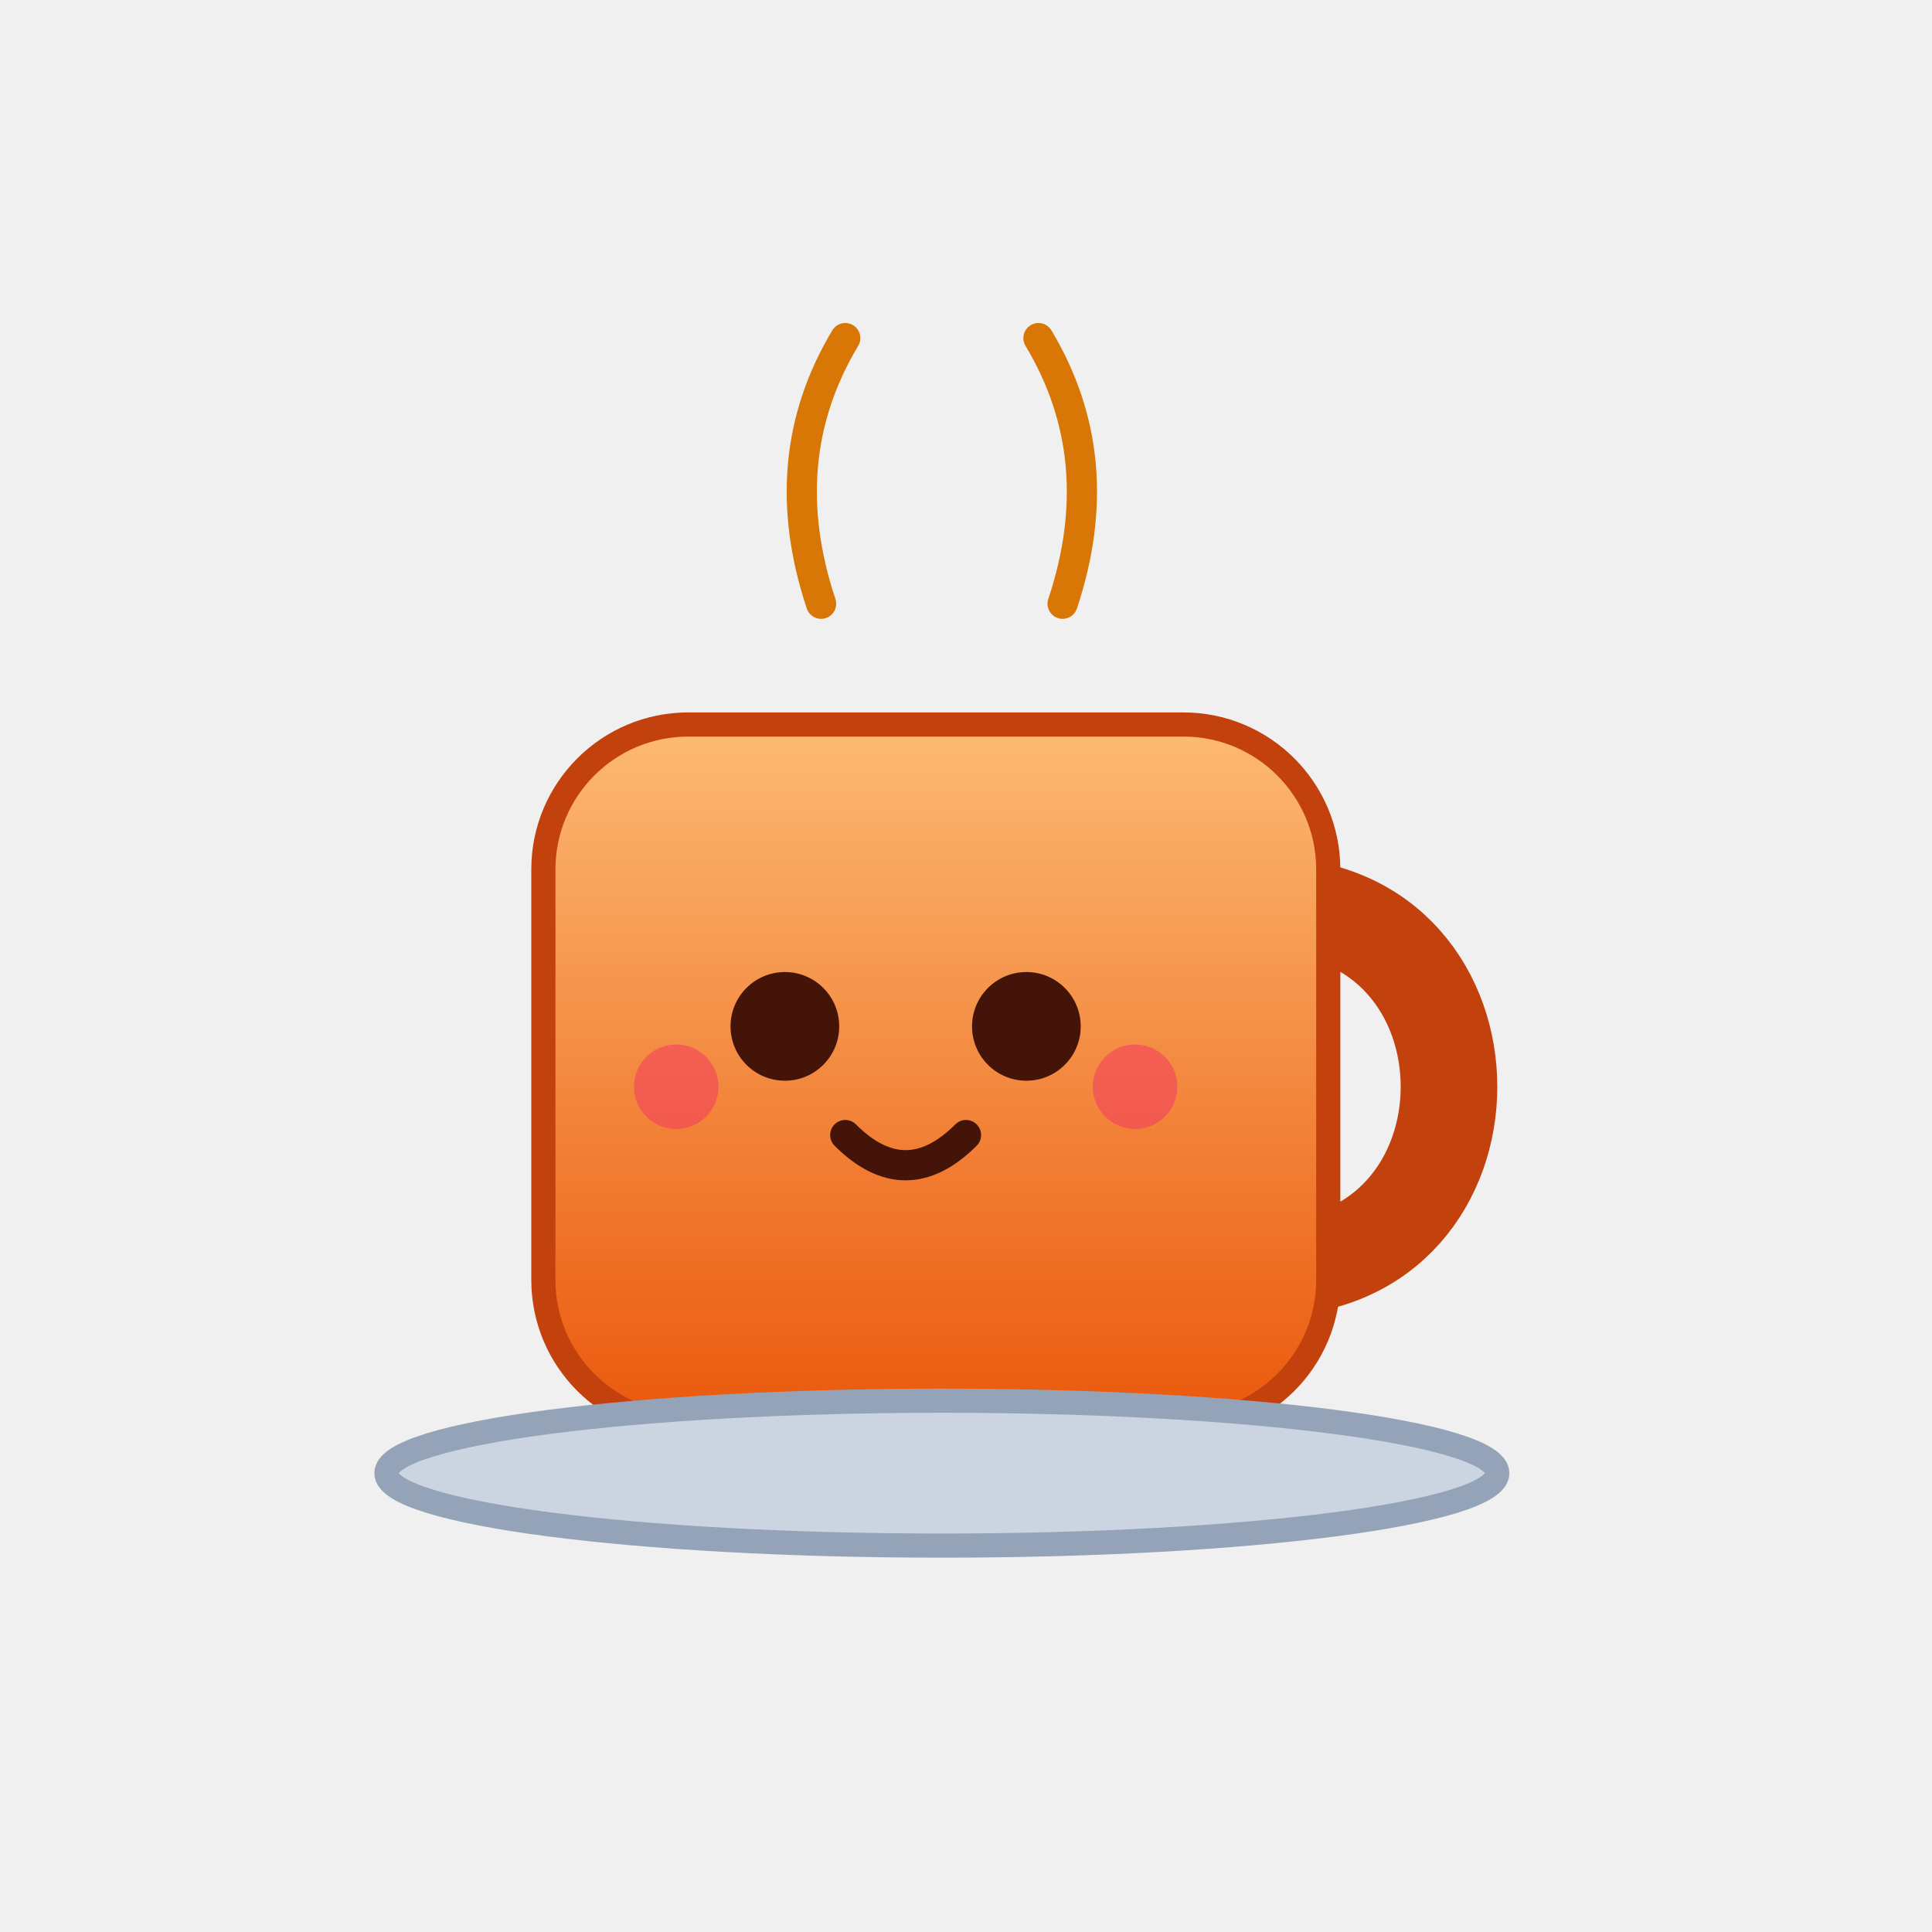
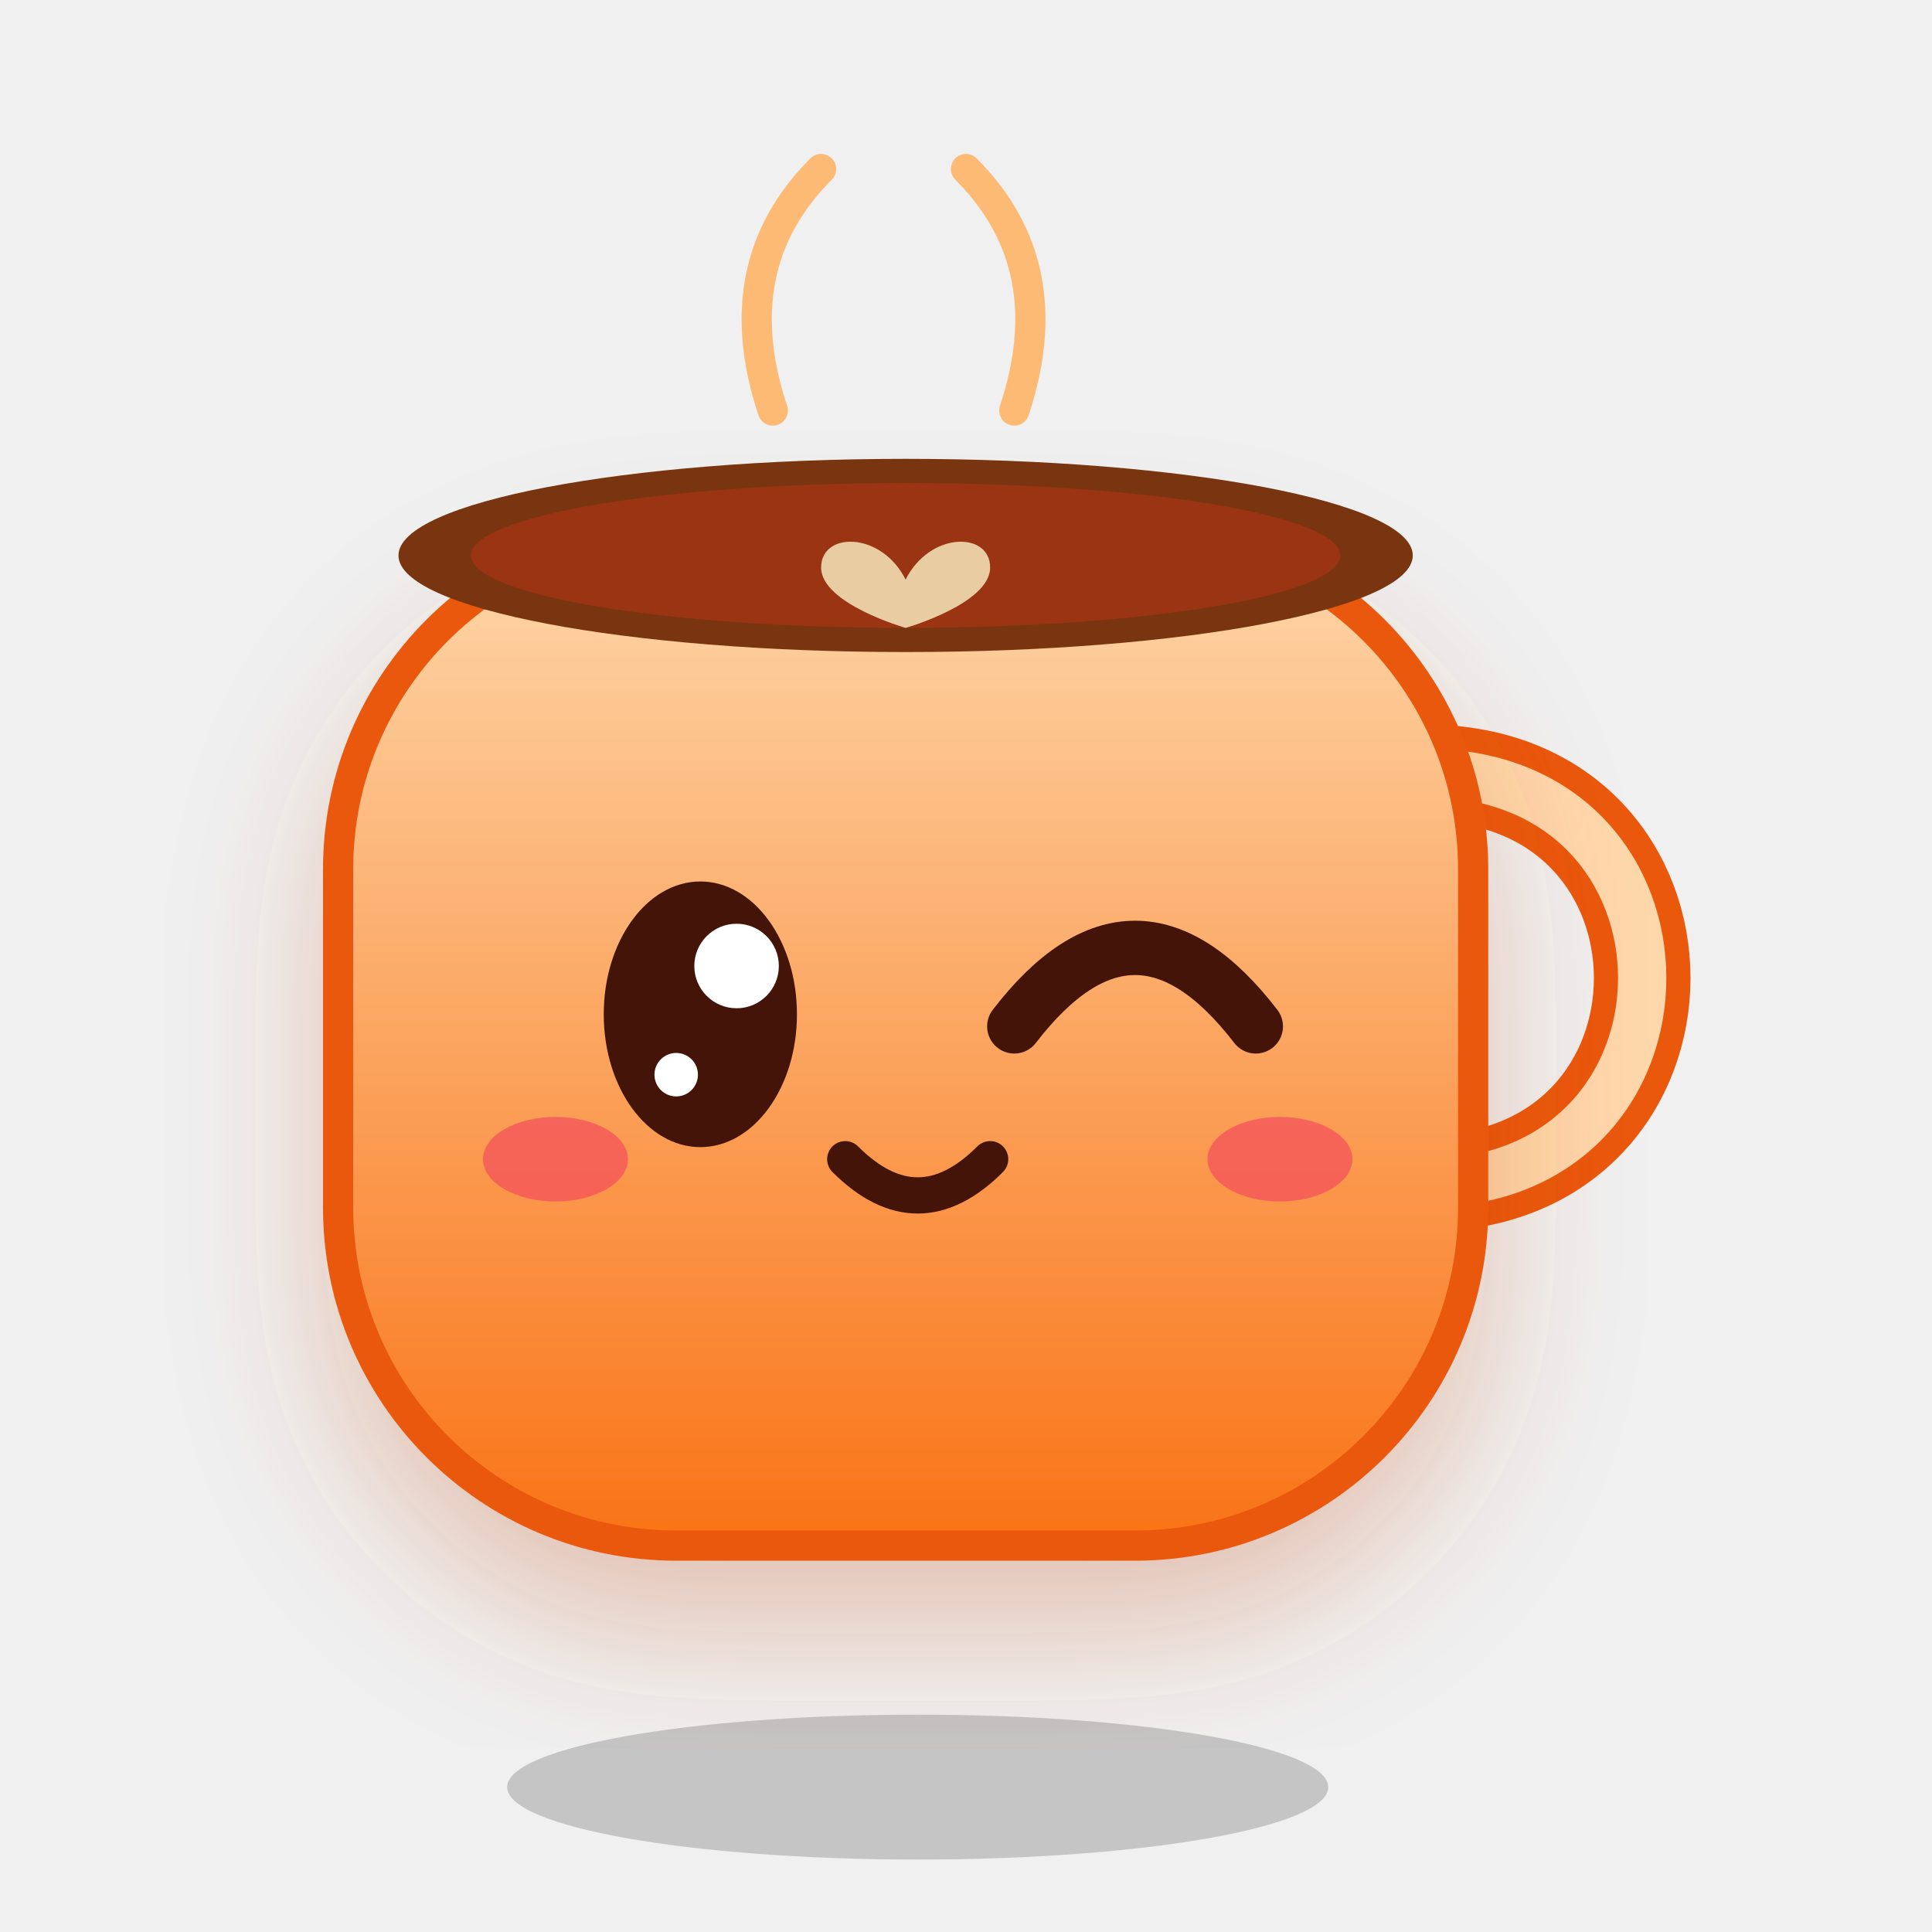
<svg xmlns="http://www.w3.org/2000/svg" viewBox="0 0 160 160" width="100%" height="100%">
  <defs>
-     <linearGradient id="cup-grad" x1="0%" y1="0%" x2="0%" y2="100%">
-       <stop offset="0%" stop-color="#fdba74" />
-       <stop offset="100%" stop-color="#ea580c" />
+     <linearGradient id="mug-grad" x1="0%" y1="0%" x2="0%" y2="100%">
+       <stop offset="0%" stop-color="#fed7aa" />
+       <stop offset="100%" stop-color="#f97316" />
    </linearGradient>
+     <filter id="mug-glow" x="-20%" y="-20%" width="140%" height="140%">
+       <feDropShadow dx="0" dy="6" stdDeviation="6" flood-color="#c2410c" flood-opacity="0.25" />
+     </filter>
  </defs>
  <style>
+     @keyframes mugBob {
+       0%, 100% { transform: translateY(0px) rotate(0deg); }
+       50% { transform: translateY(-7px) rotate(1.5deg); }
+     }
    @keyframes steamRise {
-       0% { transform: translateY(0) scaleX(1); opacity: 0.8; }
-       50% { transform: translateY(-8px) scaleX(1.15); opacity: 0.5; }
-       100% { transform: translateY(-16px) scaleX(0.85); opacity: 0; }
+       0% { transform: translateY(0) scale(0.8); opacity: 0; }
+       50% { opacity: 0.8; }
+       100% { transform: translateY(-16px) scale(1.2); opacity: 0; }
    }
-     .steam-1 { animation: steamRise 2s infinite ease-out; }
-     .steam-2 { animation: steamRise 2s infinite 0.7s ease-out; }
+     @keyframes eyeBlink {
+       0%, 92%, 100% { transform: scaleY(1); }
+       96% { transform: scaleY(0.1); }
+     }
+     .head-mug { animation: mugBob 3s ease-in-out infinite; transform-origin: 80px 145px; }
+     .steam-puff-1 { animation: steamRise 2s infinite ease-out; }
+     .steam-puff-2 { animation: steamRise 2s infinite 0.5s ease-out; }
+     .blink-eye { animation: eyeBlink 3.6s infinite; transform-origin: 58px 86px; }
  </style>
-   <path d="M 68 50 Q 64 38 70 28" fill="none" stroke="#d97706" stroke-width="2.5" stroke-linecap="round" class="steam-1" />
-   <path d="M 88 50 Q 92 38 86 28" fill="none" stroke="#d97706" stroke-width="2.5" stroke-linecap="round" class="steam-2" />
-   <path d="M 105 75 C 125 75 125 105 105 105" fill="none" stroke="#c2410c" stroke-width="8" stroke-linecap="round" />
-   <rect x="45" y="60" width="65" height="58" rx="12" fill="url(#cup-grad)" stroke="#c2410c" stroke-width="2" />
-   <circle cx="65" cy="85" r="4.5" fill="#431407" />
-   <circle cx="85" cy="85" r="4.5" fill="#431407" />
-   <path d="M 70 94 Q 75 99 80 94" fill="none" stroke="#431407" stroke-width="2.5" stroke-linecap="round" />
-   <circle cx="56" cy="90" r="3.5" fill="#f43f5e" opacity="0.6" />
-   <circle cx="94" cy="90" r="3.5" fill="#f43f5e" opacity="0.6" />
-   <ellipse cx="78" cy="122" rx="46" ry="6" fill="#cbd5e1" stroke="#94a3b8" stroke-width="2" />
+   <ellipse cx="76" cy="148" rx="34" ry="6" fill="#000000" opacity="0.18" />
+   <path d="M 64 34 Q 60 22 68 14" fill="none" stroke="#fdba74" stroke-width="2.5" stroke-linecap="round" class="steam-puff-1" />
+   <path d="M 84 34 Q 88 22 80 14" fill="none" stroke="#fdba74" stroke-width="2.5" stroke-linecap="round" class="steam-puff-2" />
+   <g class="head-mug">
+     <path d="M 118 64 C 142 64 142 98 118 98" fill="none" stroke="#ea580c" stroke-width="8" stroke-linecap="round" />
+     <path d="M 118 64 C 142 64 142 98 118 98" fill="none" stroke="#fed7aa" stroke-width="4" stroke-linecap="round" />
+     <rect x="28" y="44" width="94" height="84" rx="28" fill="url(#mug-grad)" stroke="#ea580c" stroke-width="2.5" filter="url(#mug-glow)" />
+     <ellipse cx="75" cy="46" rx="42" ry="8" fill="#78350f" />
+     <ellipse cx="75" cy="46" rx="36" ry="6" fill="#9a3412" />
+     <path d="M 75 48 C 73 44 68 44 68 47 C 68 50 75 52 75 52 C 75 52 82 50 82 47 C 82 44 77 44 75 48 Z" fill="#fef3c7" opacity="0.8" />
+     <g class="blink-eye">
+       <ellipse cx="58" cy="84" rx="8" ry="11" fill="#431407" />
+       <circle cx="61" cy="80" r="3.5" fill="#ffffff" />
+       <circle cx="56" cy="89" r="1.8" fill="#ffffff" />
+     </g>
+     <path d="M 84 85 Q 94 72 104 85" fill="none" stroke="#431407" stroke-width="4.5" stroke-linecap="round" />
+     <path d="M 70 96 Q 76 102 82 96" fill="none" stroke="#431407" stroke-width="3" stroke-linecap="round" />
+     <ellipse cx="46" cy="96" rx="6" ry="3.5" fill="#f43f5e" opacity="0.6" />
+     <ellipse cx="106" cy="96" rx="6" ry="3.5" fill="#f43f5e" opacity="0.6" />
+   </g>
</svg>
